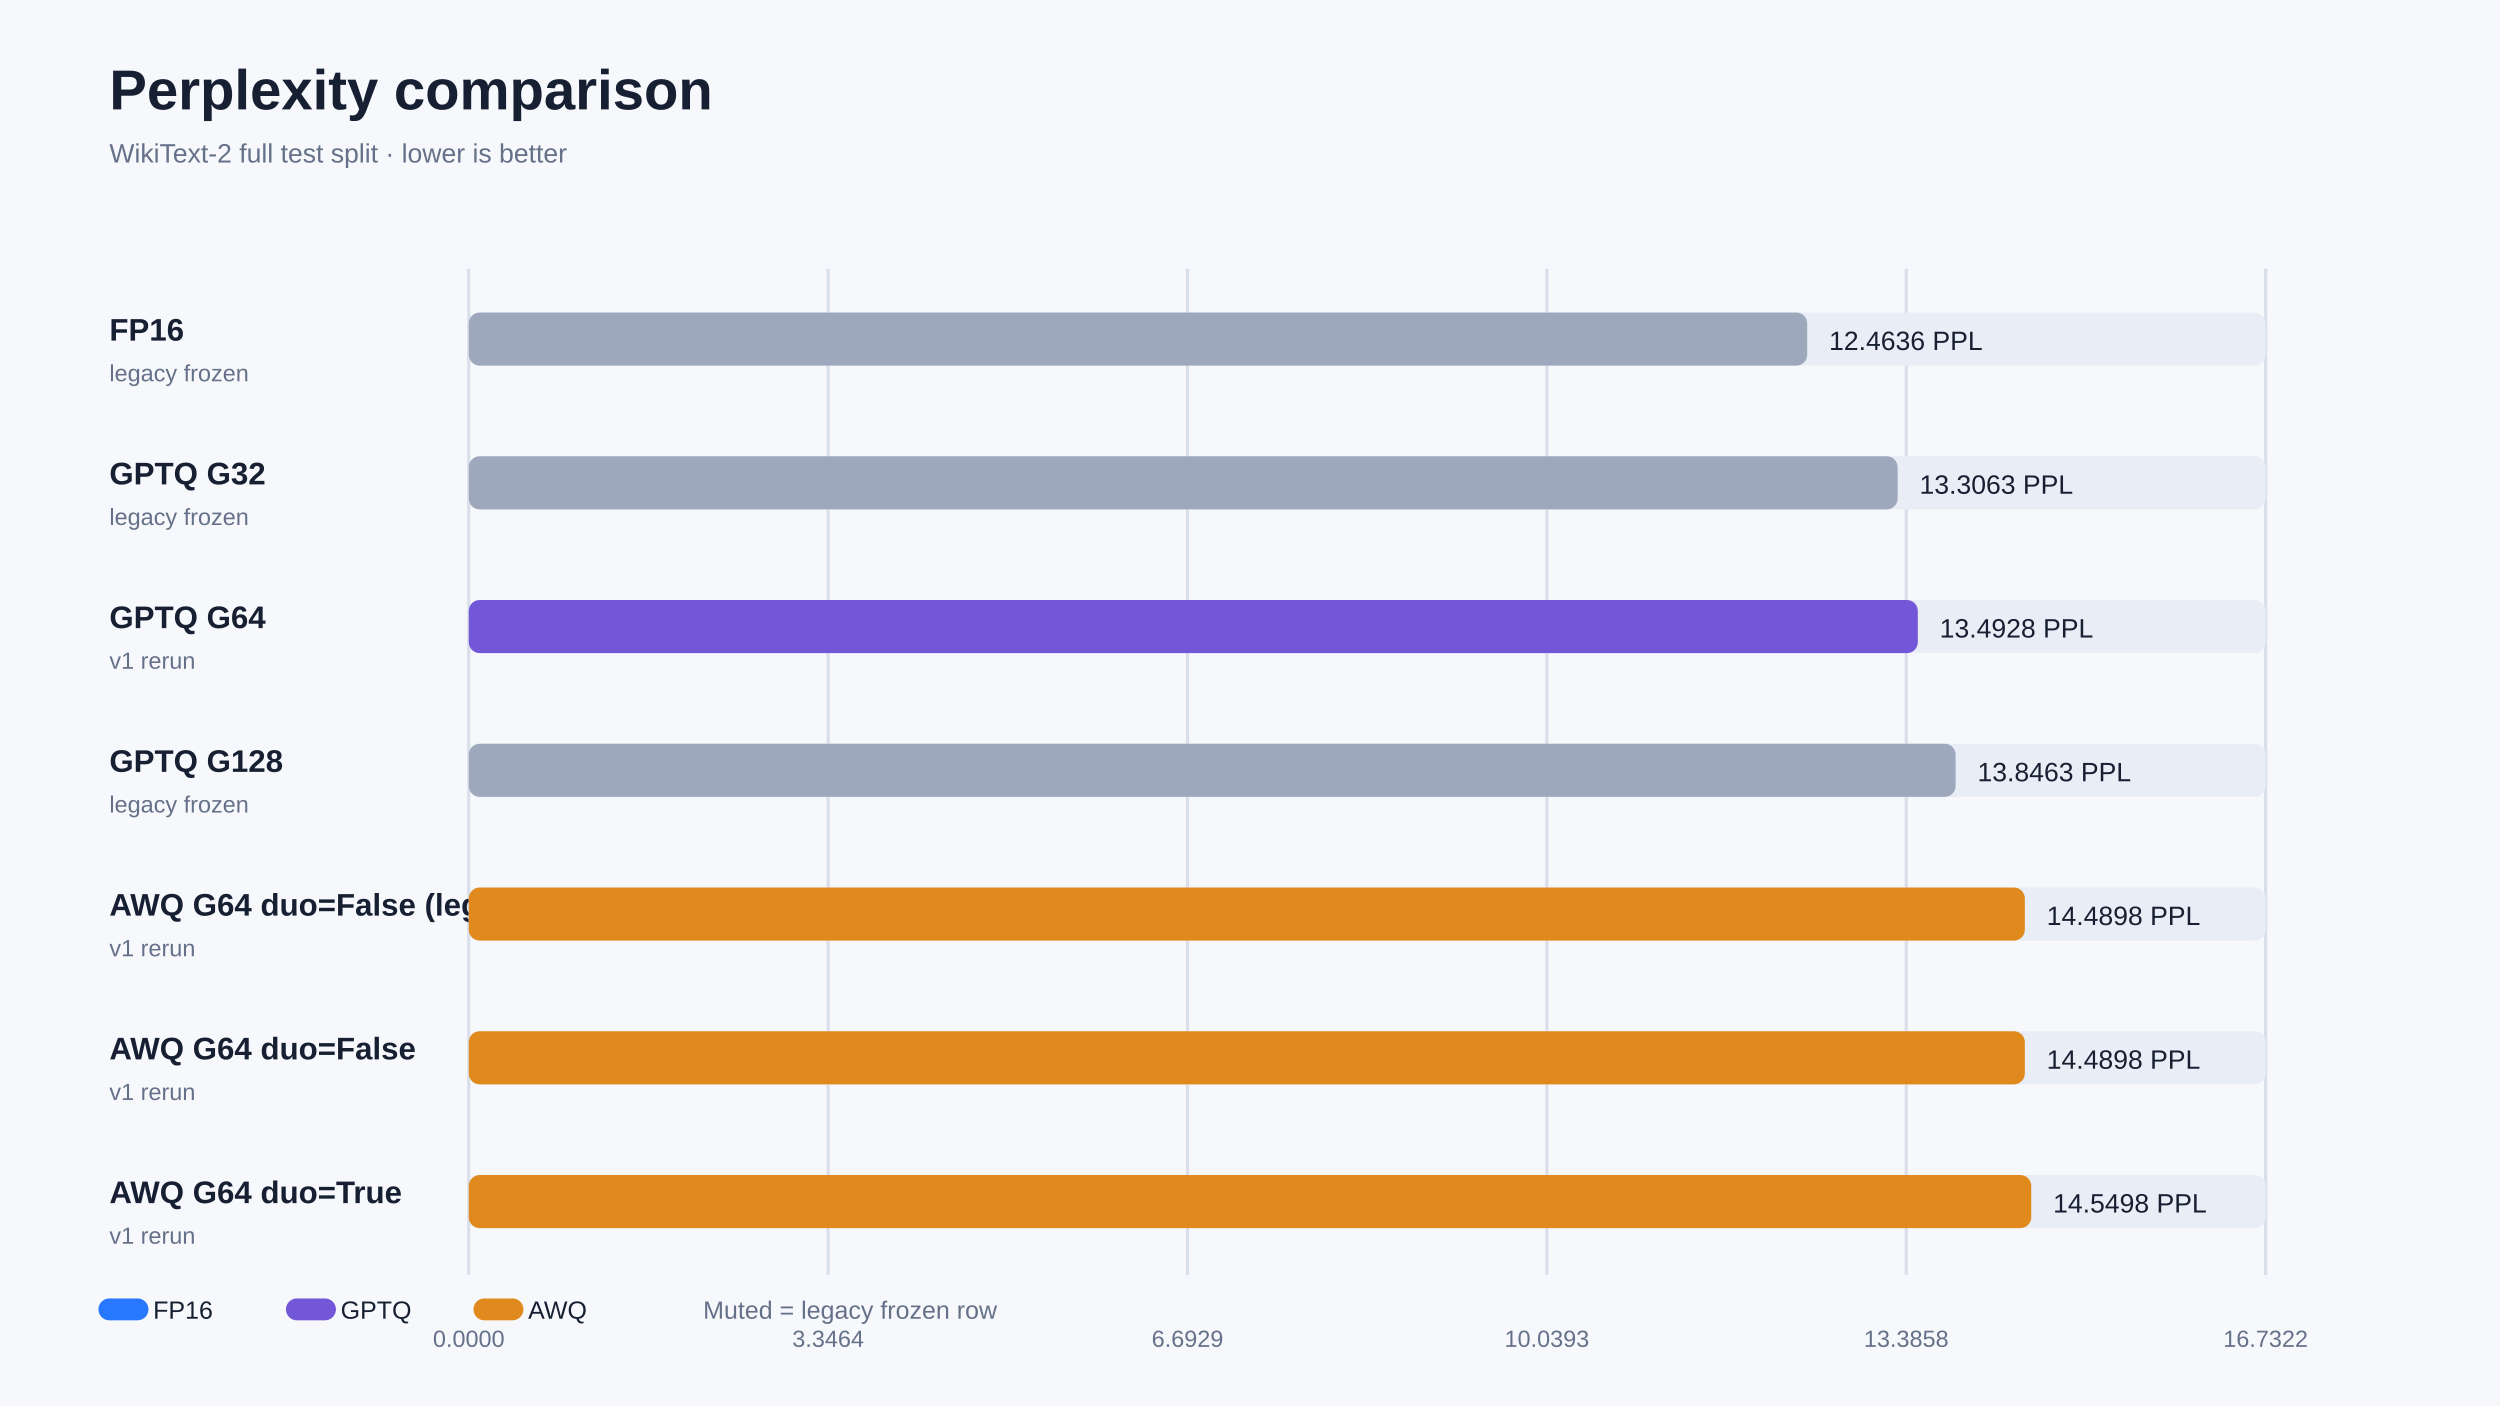
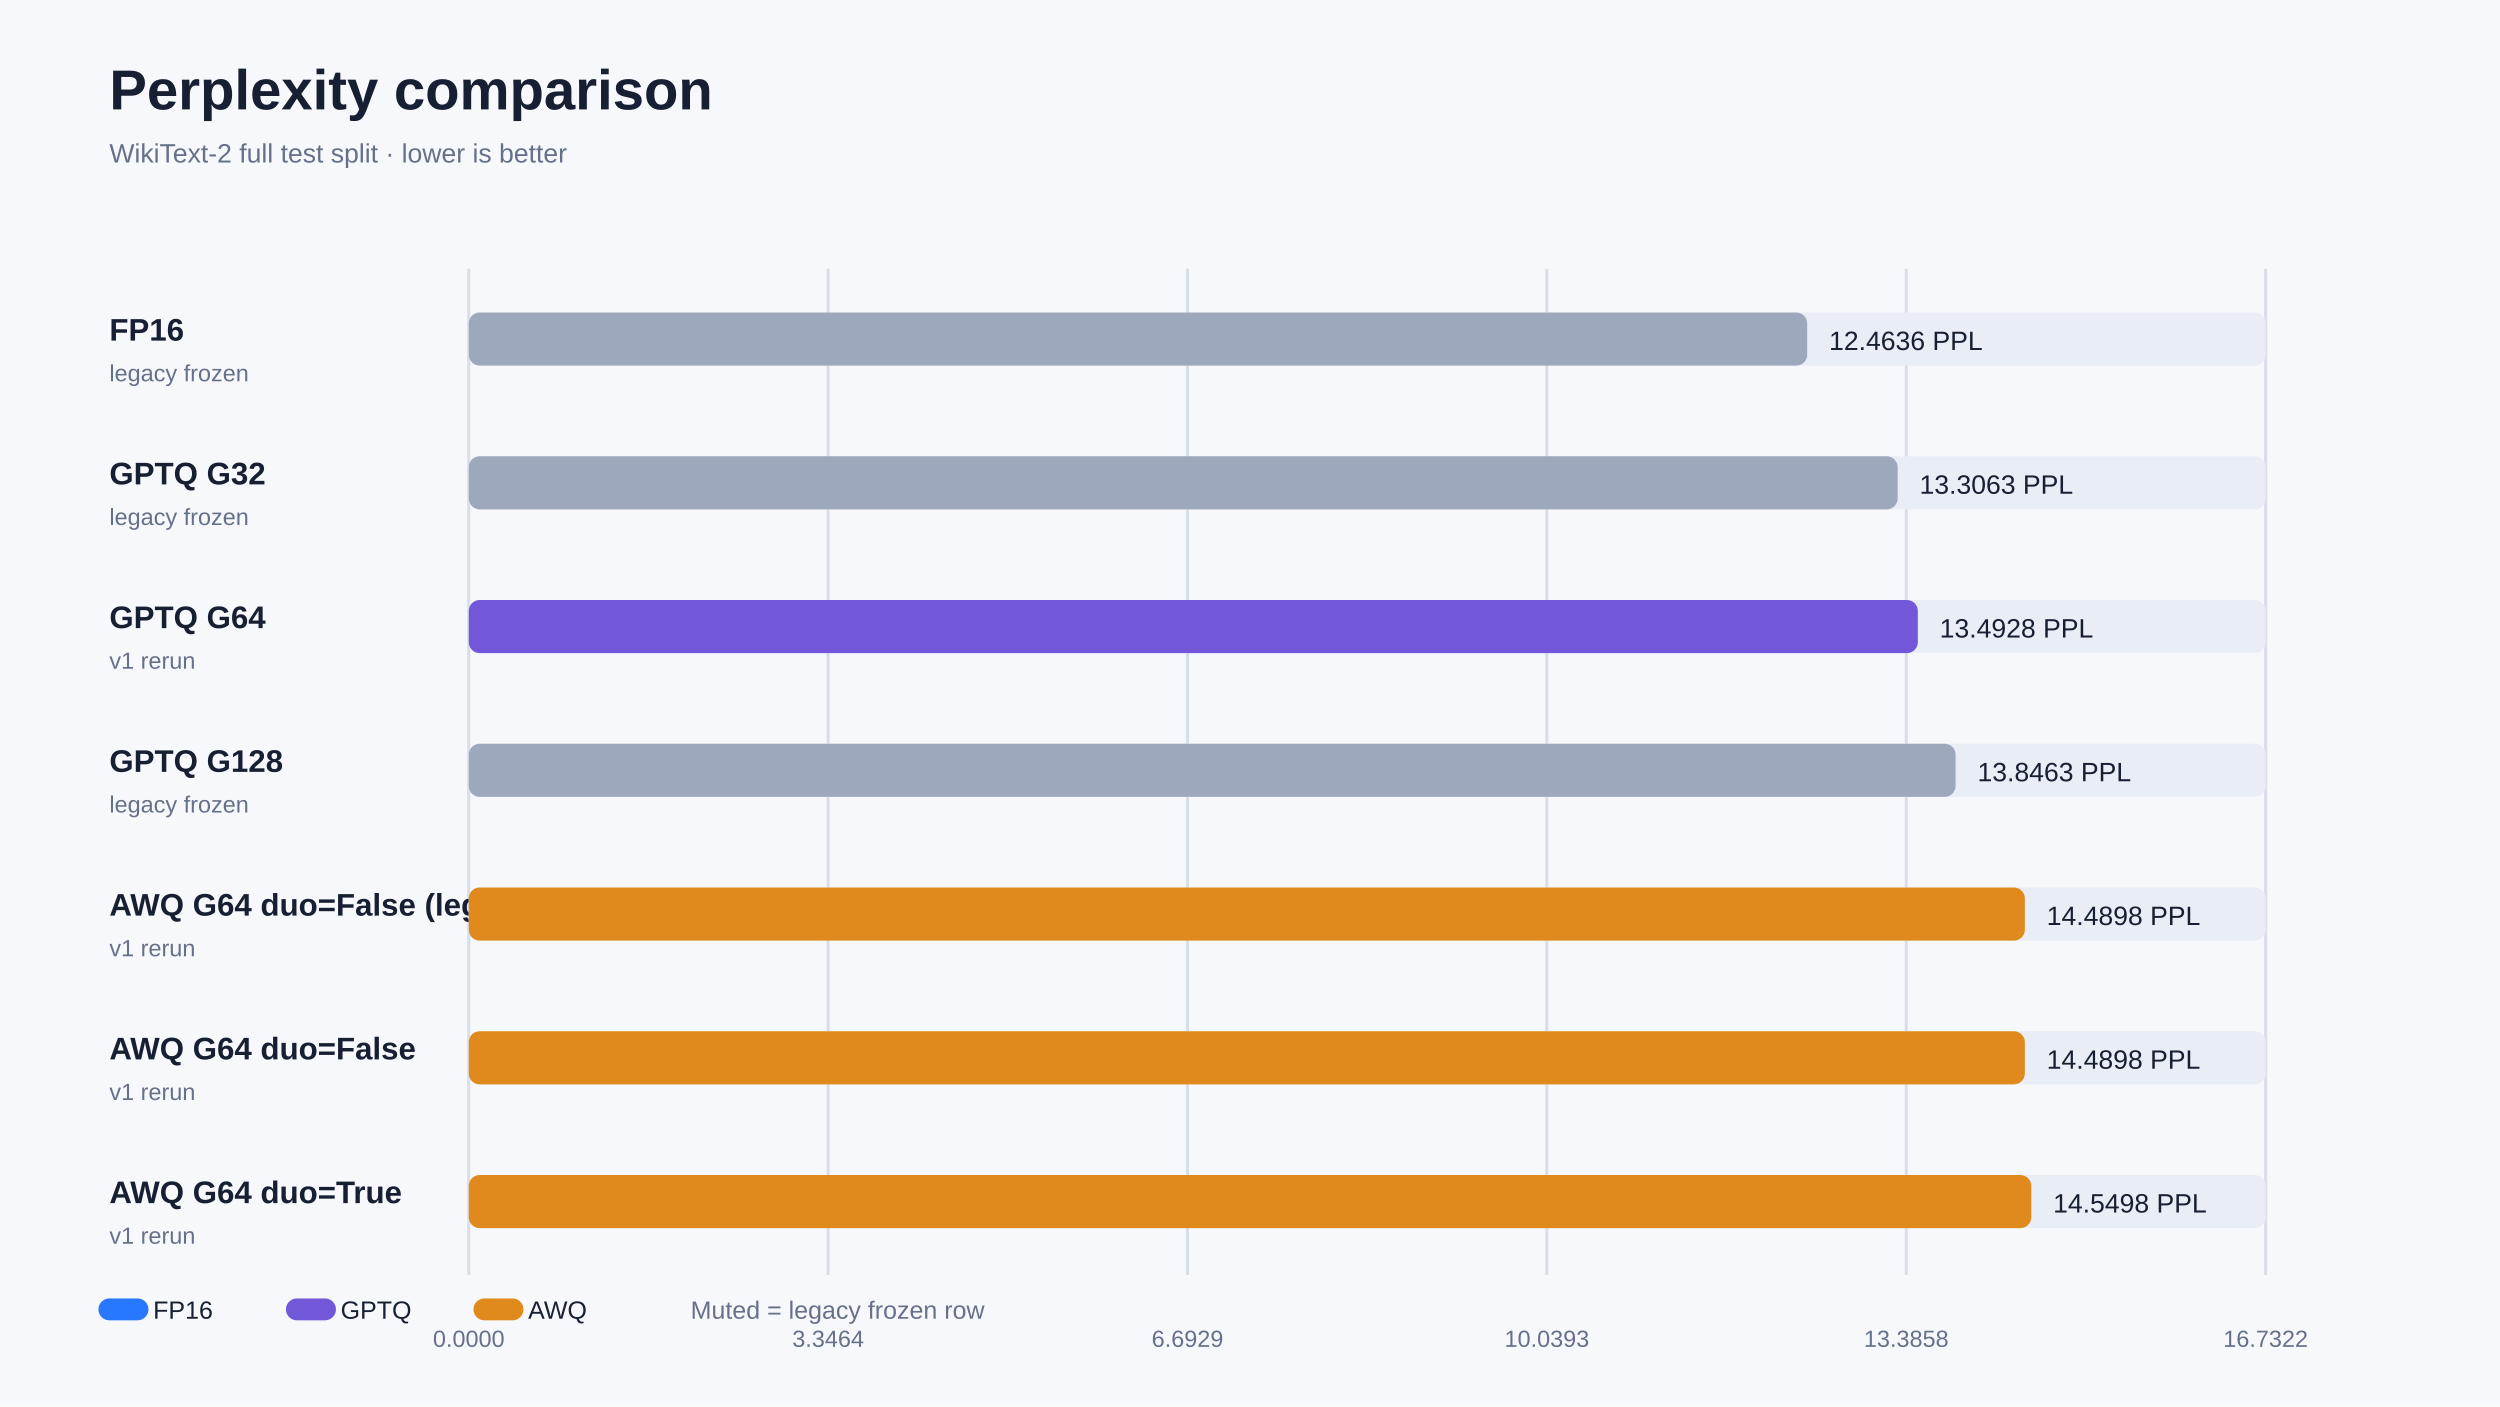
<svg xmlns="http://www.w3.org/2000/svg" width="1600" height="900" viewBox="0 0 1600 900">
  <rect width="100%" height="100%" fill="#f7f8fb" />
  <text x="70" y="70" font-family="Segoe UI, Arial, sans-serif" font-size="36" font-weight="700" fill="#172033">Perplexity comparison</text>
  <text x="70" y="104" font-family="Segoe UI, Arial, sans-serif" font-size="17" fill="#657089">WikiText-2 full test split · lower is better</text>
  <line x1="300.0" y1="172" x2="300.0" y2="816" stroke="#d8deea" stroke-width="2" />
  <text x="300.0" y="862" text-anchor="middle" font-family="Segoe UI, Arial, sans-serif" font-size="15" fill="#657089">0.0000</text>
  <line x1="530.0" y1="172" x2="530.0" y2="816" stroke="#d8deea" stroke-width="2" />
  <text x="530.0" y="862" text-anchor="middle" font-family="Segoe UI, Arial, sans-serif" font-size="15" fill="#657089">3.3464</text>
  <line x1="760.0" y1="172" x2="760.0" y2="816" stroke="#d8deea" stroke-width="2" />
  <text x="760.0" y="862" text-anchor="middle" font-family="Segoe UI, Arial, sans-serif" font-size="15" fill="#657089">6.6929</text>
  <line x1="990.0" y1="172" x2="990.0" y2="816" stroke="#d8deea" stroke-width="2" />
  <text x="990.0" y="862" text-anchor="middle" font-family="Segoe UI, Arial, sans-serif" font-size="15" fill="#657089">10.0393</text>
  <line x1="1220.0" y1="172" x2="1220.0" y2="816" stroke="#d8deea" stroke-width="2" />
  <text x="1220.0" y="862" text-anchor="middle" font-family="Segoe UI, Arial, sans-serif" font-size="15" fill="#657089">13.3858</text>
  <line x1="1450.0" y1="172" x2="1450.0" y2="816" stroke="#d8deea" stroke-width="2" />
  <text x="1450.0" y="862" text-anchor="middle" font-family="Segoe UI, Arial, sans-serif" font-size="15" fill="#657089">16.7322</text>
  <text x="70" y="218" font-family="Segoe UI, Arial, sans-serif" font-size="20" font-weight="700" fill="#172033">FP16</text>
  <text x="70" y="244" font-family="Segoe UI, Arial, sans-serif" font-size="15" fill="#657089">legacy frozen</text>
  <rect x="300" y="200" width="1150" height="34" rx="7" fill="#e9edf5" />
  <rect x="300" y="200" width="856.6" height="34" rx="7" fill="#9ea8bd" />
  <text x="1170.6" y="224" font-family="Segoe UI, Arial, sans-serif" font-size="17" fill="#172033">12.4636 PPL</text>
  <text x="70" y="310" font-family="Segoe UI, Arial, sans-serif" font-size="20" font-weight="700" fill="#172033">GPTQ G32</text>
  <text x="70" y="336" font-family="Segoe UI, Arial, sans-serif" font-size="15" fill="#657089">legacy frozen</text>
  <rect x="300" y="292" width="1150" height="34" rx="7" fill="#e9edf5" />
  <rect x="300" y="292" width="914.5" height="34" rx="7" fill="#9ea8bd" />
  <text x="1228.5" y="316" font-family="Segoe UI, Arial, sans-serif" font-size="17" fill="#172033">13.3063 PPL</text>
  <text x="70" y="402" font-family="Segoe UI, Arial, sans-serif" font-size="20" font-weight="700" fill="#172033">GPTQ G64</text>
  <text x="70" y="428" font-family="Segoe UI, Arial, sans-serif" font-size="15" fill="#657089">v1 rerun</text>
  <rect x="300" y="384" width="1150" height="34" rx="7" fill="#e9edf5" />
  <rect x="300" y="384" width="927.4" height="34" rx="7" fill="#7357d9" />
  <text x="1241.4" y="408" font-family="Segoe UI, Arial, sans-serif" font-size="17" fill="#172033">13.4928 PPL</text>
  <text x="70" y="494" font-family="Segoe UI, Arial, sans-serif" font-size="20" font-weight="700" fill="#172033">GPTQ G128</text>
  <text x="70" y="520" font-family="Segoe UI, Arial, sans-serif" font-size="15" fill="#657089">legacy frozen</text>
  <rect x="300" y="476" width="1150" height="34" rx="7" fill="#e9edf5" />
  <rect x="300" y="476" width="951.6" height="34" rx="7" fill="#9ea8bd" />
  <text x="1265.6" y="500" font-family="Segoe UI, Arial, sans-serif" font-size="17" fill="#172033">13.8463 PPL</text>
  <text x="70" y="586" font-family="Segoe UI, Arial, sans-serif" font-size="20" font-weight="700" fill="#172033">AWQ G64 duo=False (legacy)</text>
  <text x="70" y="612" font-family="Segoe UI, Arial, sans-serif" font-size="15" fill="#657089">v1 rerun</text>
  <rect x="300" y="568" width="1150" height="34" rx="7" fill="#e9edf5" />
  <rect x="300" y="568" width="995.9" height="34" rx="7" fill="#e08a1e" />
  <text x="1309.9" y="592" font-family="Segoe UI, Arial, sans-serif" font-size="17" fill="#172033">14.4898 PPL</text>
  <text x="70" y="678" font-family="Segoe UI, Arial, sans-serif" font-size="20" font-weight="700" fill="#172033">AWQ G64 duo=False</text>
  <text x="70" y="704" font-family="Segoe UI, Arial, sans-serif" font-size="15" fill="#657089">v1 rerun</text>
  <rect x="300" y="660" width="1150" height="34" rx="7" fill="#e9edf5" />
  <rect x="300" y="660" width="995.9" height="34" rx="7" fill="#e08a1e" />
  <text x="1309.9" y="684" font-family="Segoe UI, Arial, sans-serif" font-size="17" fill="#172033">14.4898 PPL</text>
  <text x="70" y="770" font-family="Segoe UI, Arial, sans-serif" font-size="20" font-weight="700" fill="#172033">AWQ G64 duo=True</text>
  <text x="70" y="796" font-family="Segoe UI, Arial, sans-serif" font-size="15" fill="#657089">v1 rerun</text>
  <rect x="300" y="752" width="1150" height="34" rx="7" fill="#e9edf5" />
  <rect x="300" y="752" width="1000.0" height="34" rx="7" fill="#e08a1e" />
  <text x="1314.0" y="776" font-family="Segoe UI, Arial, sans-serif" font-size="17" fill="#172033">14.5498 PPL</text>
  <line x1="70" y1="838" x2="88" y2="838" stroke="#2878ff" stroke-width="14" stroke-linecap="round" />
  <text x="98" y="844" font-family="Segoe UI, Arial, sans-serif" font-size="16" fill="#172033">FP16</text>
  <line x1="190" y1="838" x2="208" y2="838" stroke="#7357d9" stroke-width="14" stroke-linecap="round" />
  <text x="218" y="844" font-family="Segoe UI, Arial, sans-serif" font-size="16" fill="#172033">GPTQ</text>
  <line x1="310" y1="838" x2="328" y2="838" stroke="#e08a1e" stroke-width="14" stroke-linecap="round" />
  <text x="338" y="844" font-family="Segoe UI, Arial, sans-serif" font-size="16" fill="#172033">AWQ</text>
-   <text x="450" y="844" font-family="Segoe UI, Arial, sans-serif" font-size="16" fill="#657089">Muted = legacy frozen row</text>
+   <text x="442" y="844" font-family="Segoe UI, Arial, sans-serif" font-size="16" fill="#657089">Muted = legacy frozen row</text>
</svg>
